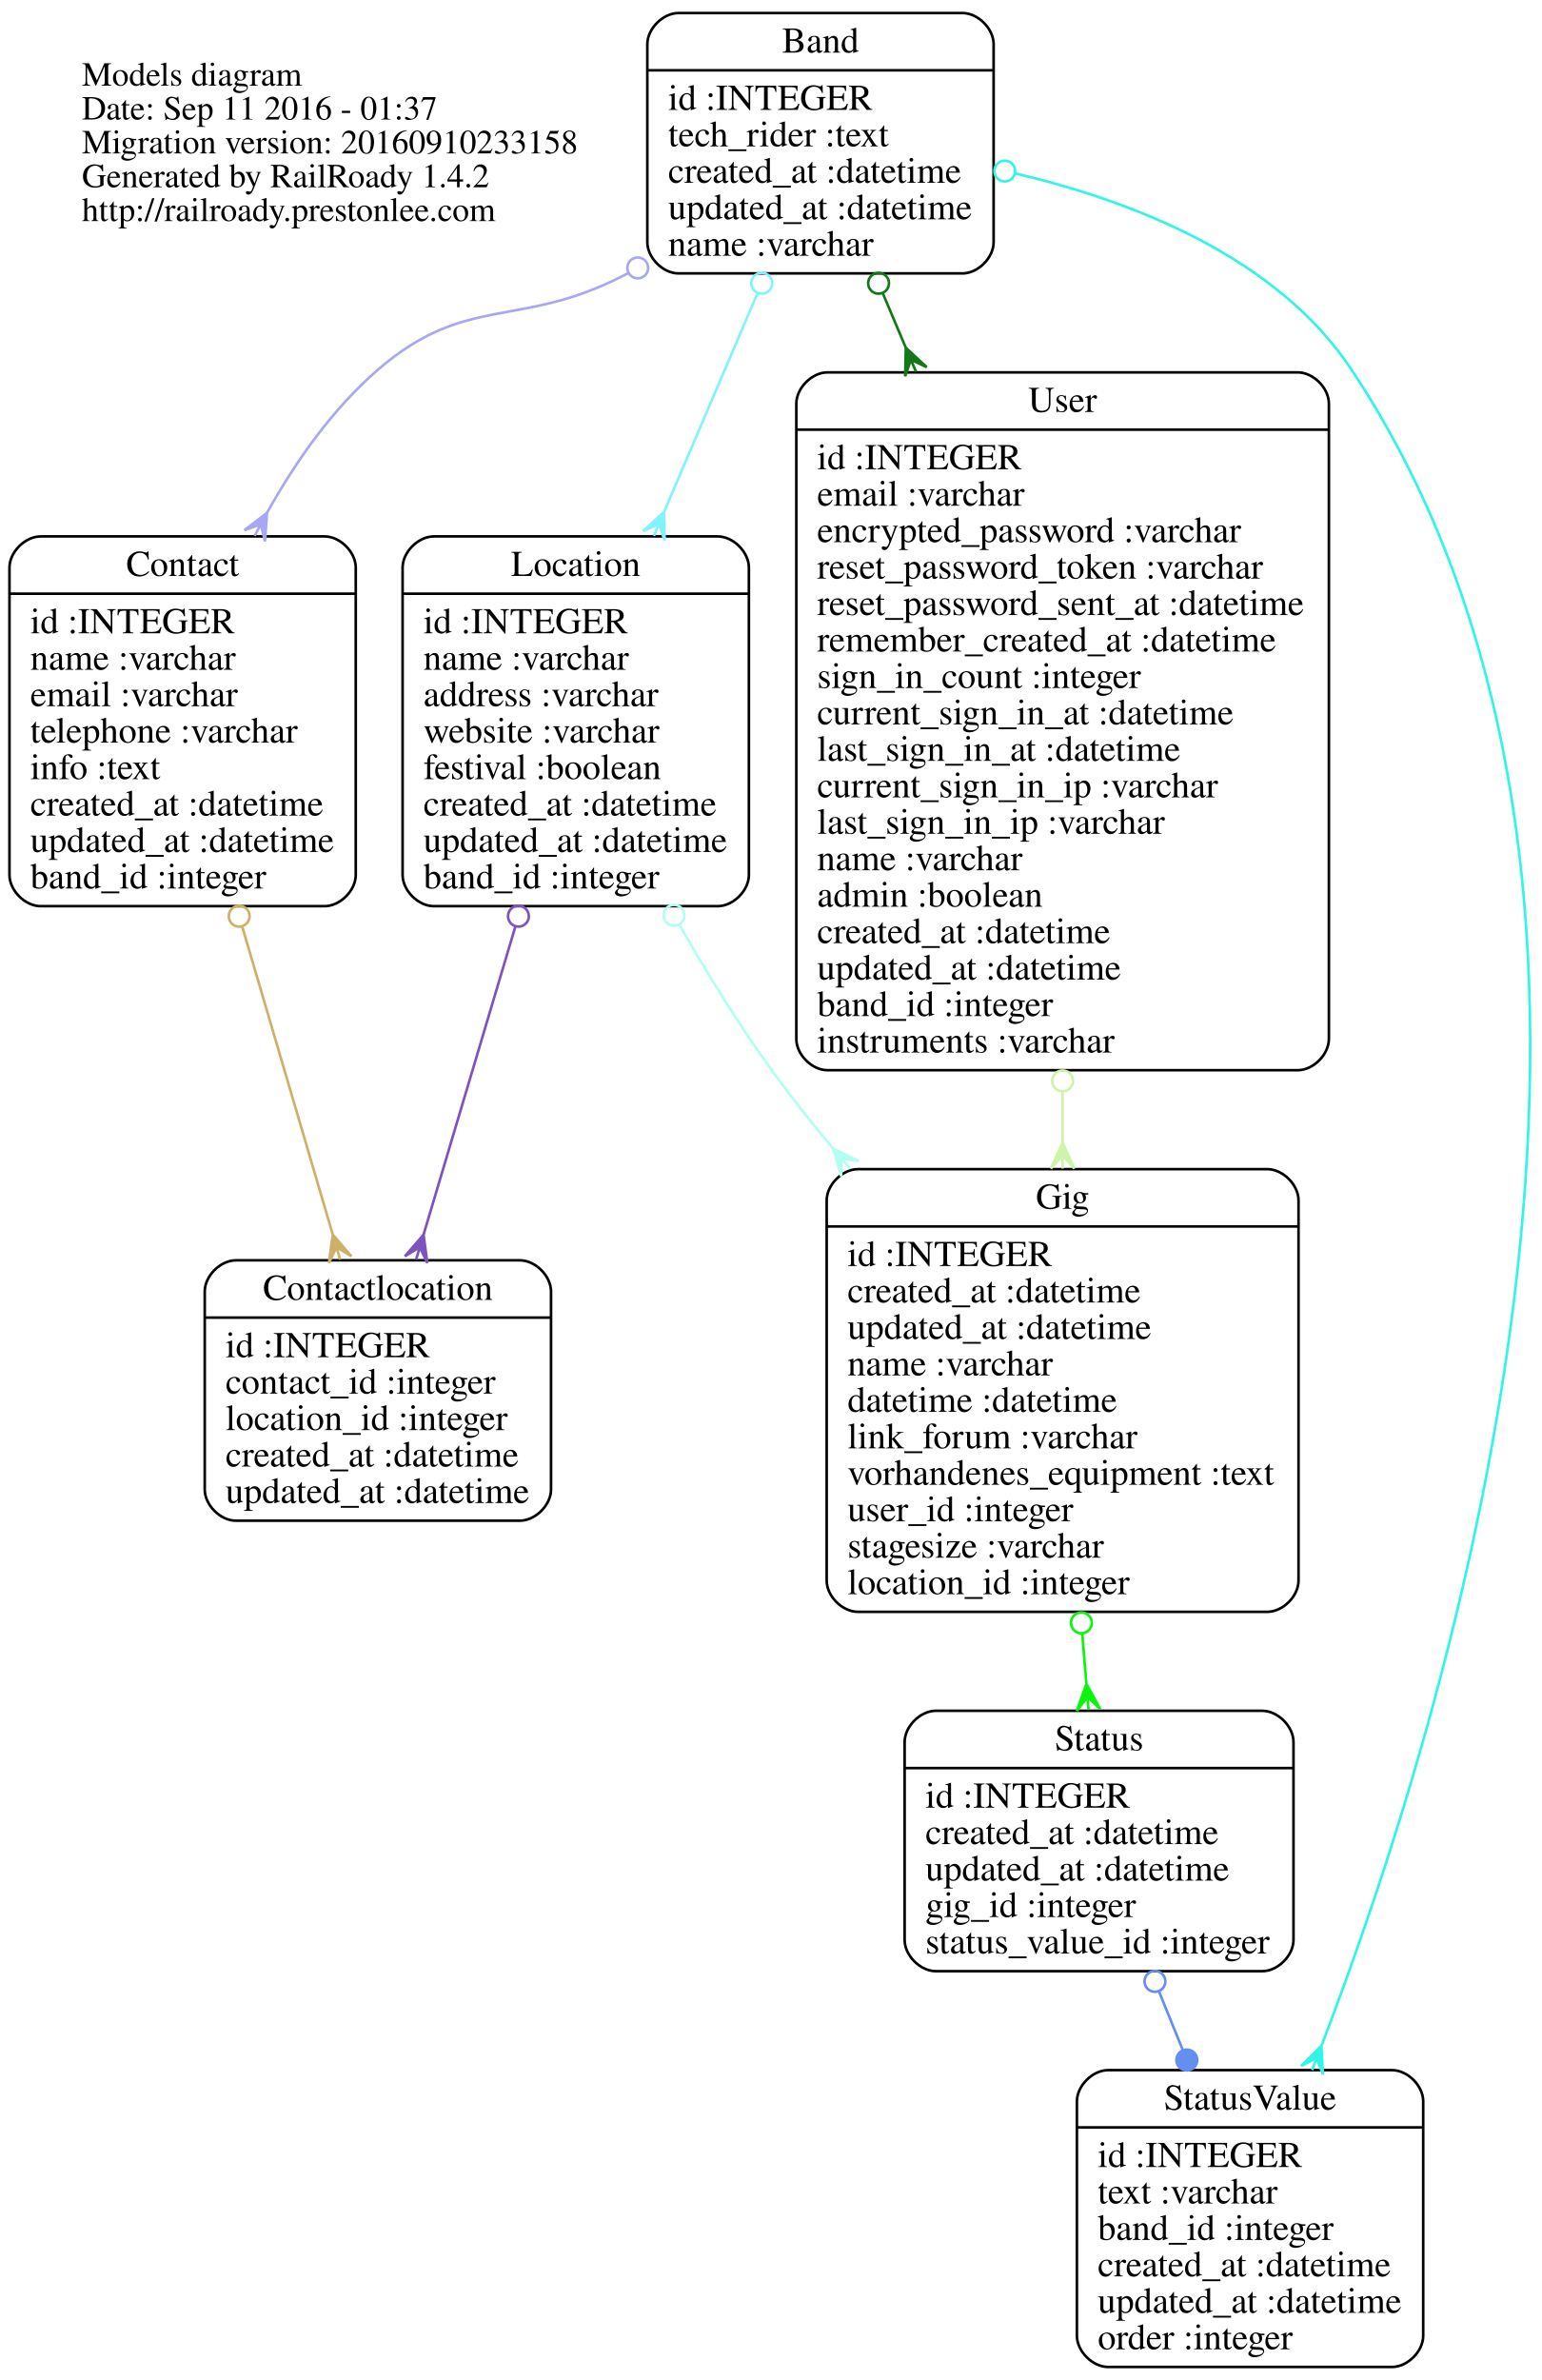
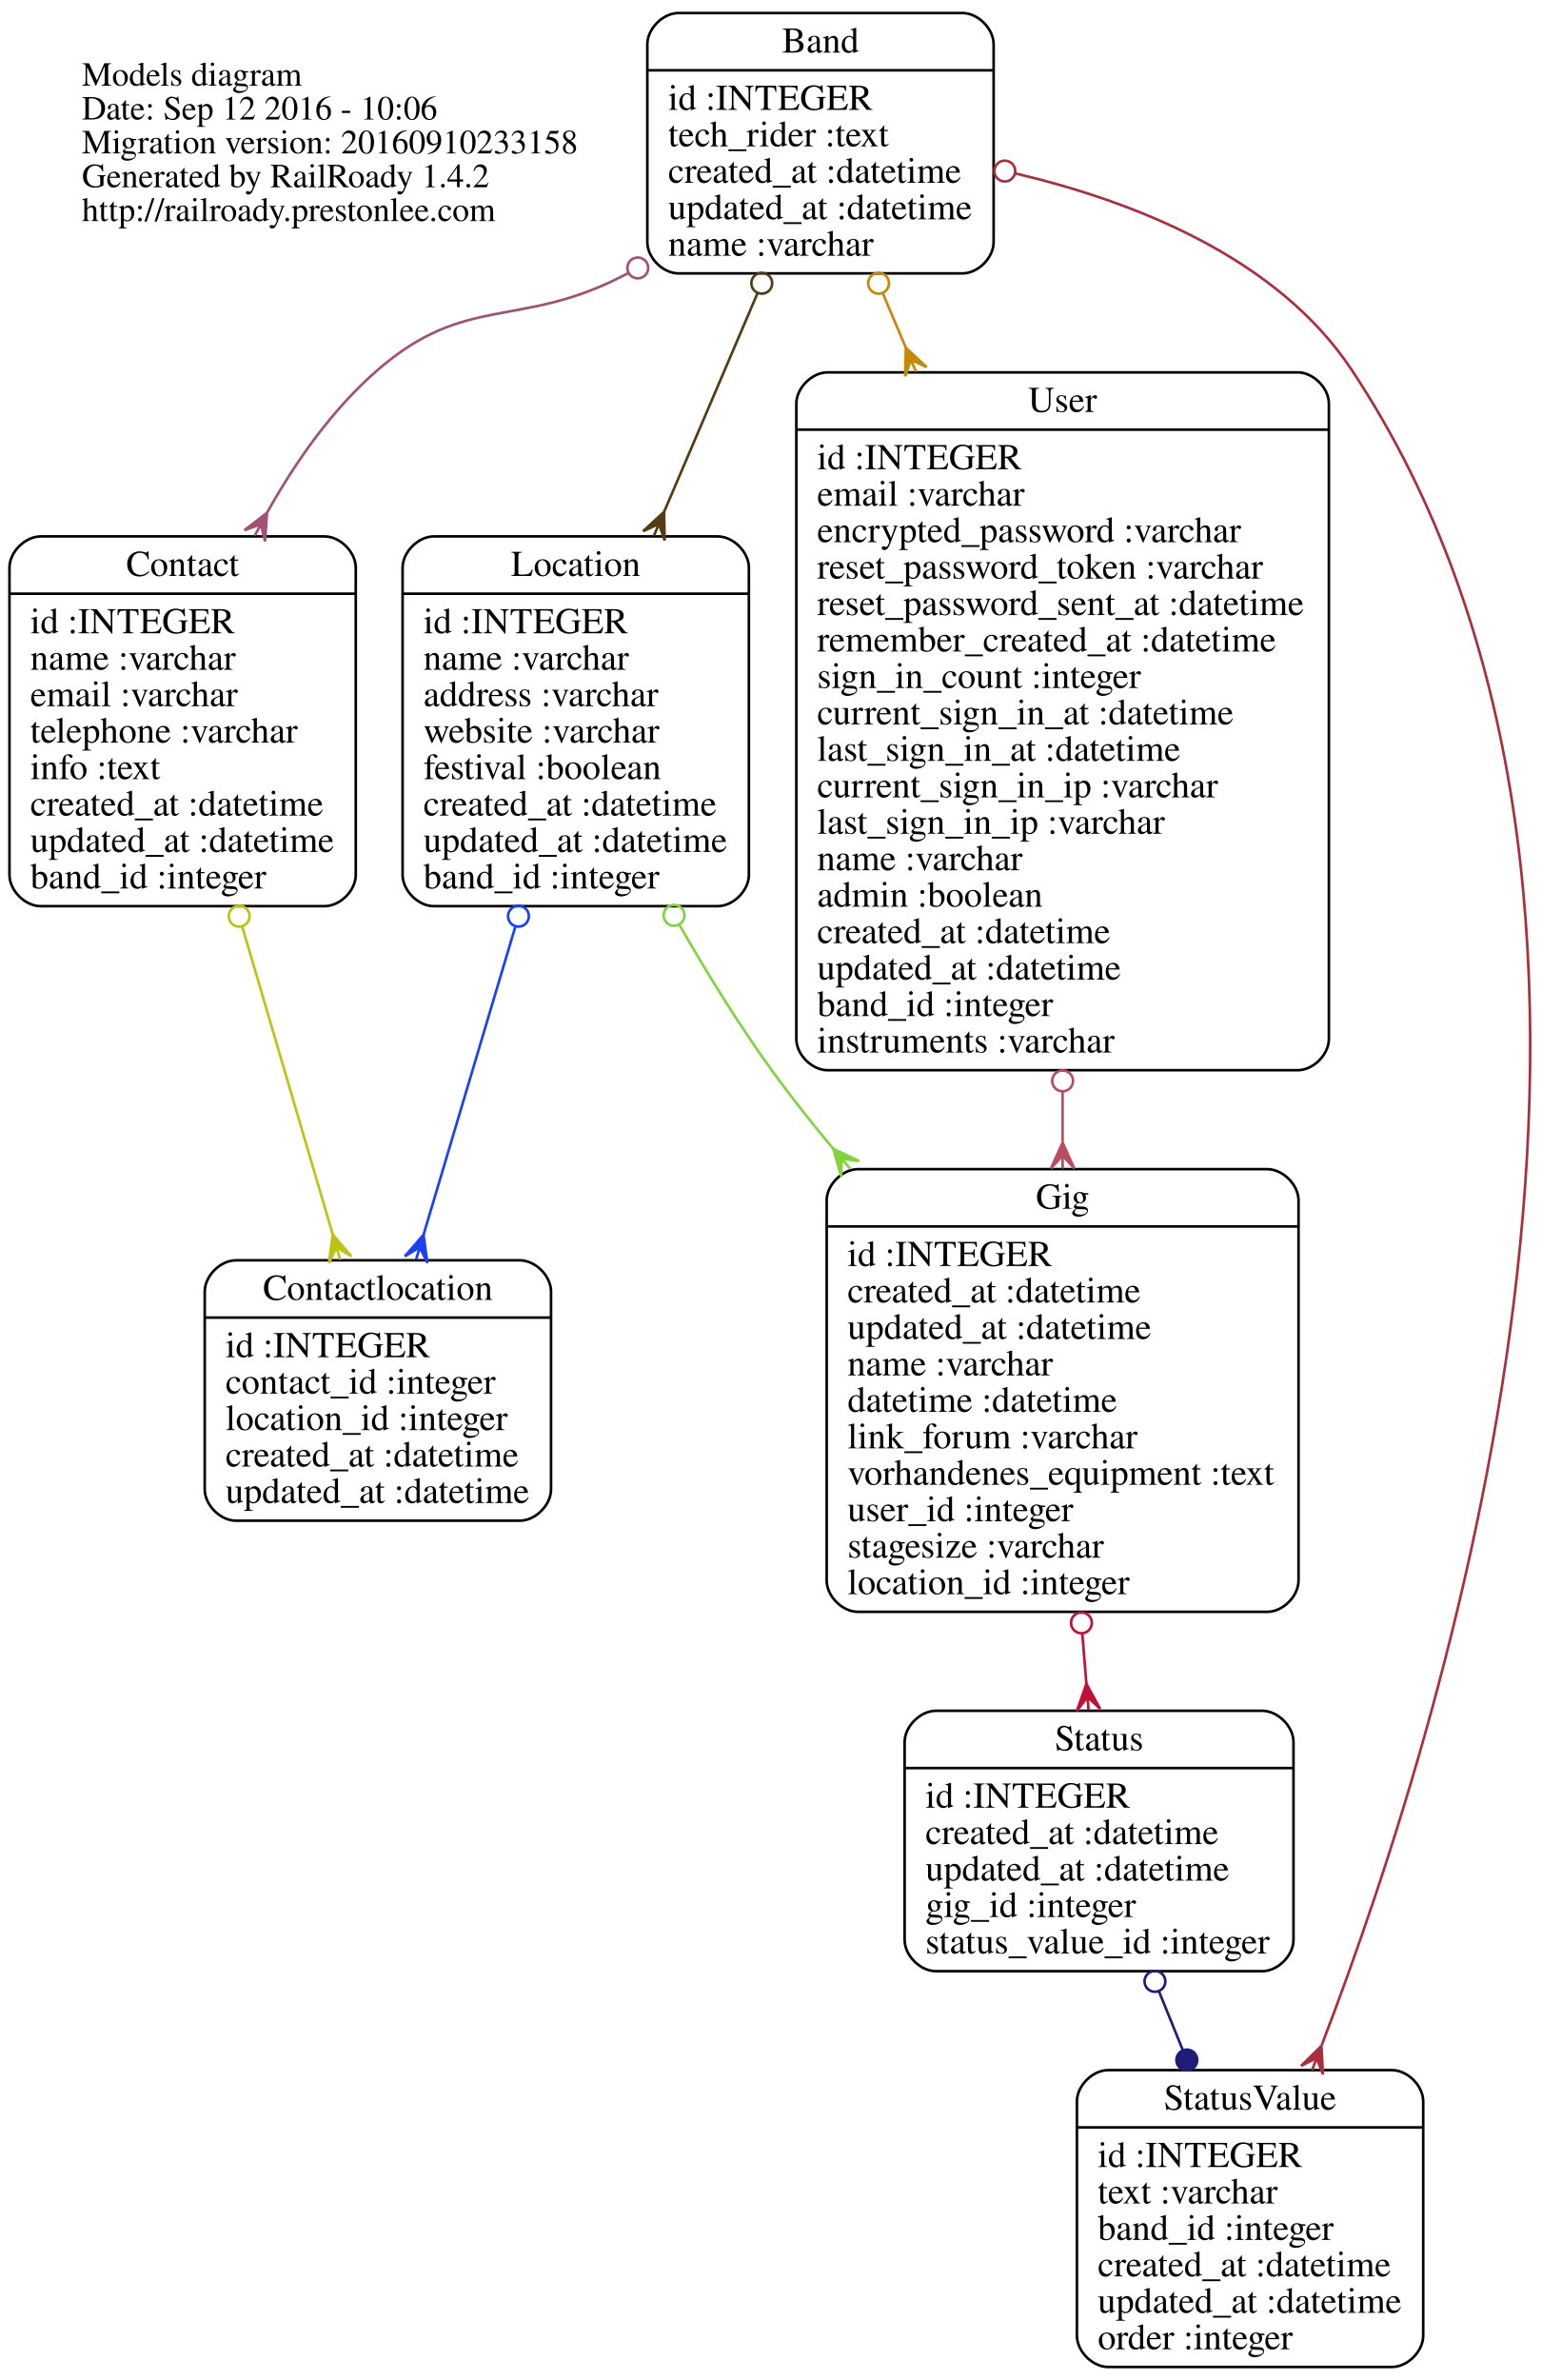
<svg xmlns="http://www.w3.org/2000/svg" width="592pt" height="914pt" viewBox="0.00 0.00 591.72 914.00">
  <g id="graph0" class="graph" transform="scale(1 1) rotate(0) translate(4 910)">
    <polygon fill="none" stroke="none" points="-4,4 -4,-910 587.722,-910 587.722,4 -4,4" />
    <g id="node1" class="node">
      <text text-anchor="start" x="27.312" y="-877.1" font-family="Times,serif" font-size="13.00">Models diagram</text>
-       <text text-anchor="start" x="27.312" y="-864.1" font-family="Times,serif" font-size="13.00">Date: Sep 11 2016 - 01:37</text>
+       <text text-anchor="start" x="27.312" y="-864.1" font-family="Times,serif" font-size="13.00">Date: Sep 12 2016 - 10:06</text>
      <text text-anchor="start" x="27.312" y="-851.1" font-family="Times,serif" font-size="13.00">Migration version: 20160910233158</text>
      <text text-anchor="start" x="27.312" y="-838.1" font-family="Times,serif" font-size="13.00">Generated by RailRoady 1.4.2</text>
      <text text-anchor="start" x="27.312" y="-825.1" font-family="Times,serif" font-size="13.00">http://railroady.prestonlee.com</text>
    </g>
    <g id="node2" class="node">
      <path fill="none" stroke="black" d="M256.495,-805C256.495,-805 365.505,-805 365.505,-805 371.505,-805 377.505,-811 377.505,-817 377.505,-817 377.505,-893 377.505,-893 377.505,-899 371.505,-905 365.505,-905 365.505,-905 256.495,-905 256.495,-905 250.495,-905 244.495,-899 244.495,-893 244.495,-893 244.495,-817 244.495,-817 244.495,-811 250.495,-805 256.495,-805" />
      <text text-anchor="middle" x="311" y="-889.8" font-family="Times,serif" font-size="14.00">Band</text>
      <polyline fill="none" stroke="black" points="244.495,-883 377.505,-883 " />
      <text text-anchor="start" x="252.495" y="-867.8" font-family="Times,serif" font-size="14.00">id :INTEGER</text>
      <text text-anchor="start" x="252.495" y="-853.8" font-family="Times,serif" font-size="14.00">tech_rider :text</text>
      <text text-anchor="start" x="252.495" y="-839.8" font-family="Times,serif" font-size="14.00">created_at :datetime</text>
      <text text-anchor="start" x="252.495" y="-825.8" font-family="Times,serif" font-size="14.00">updated_at :datetime</text>
      <text text-anchor="start" x="252.495" y="-811.8" font-family="Times,serif" font-size="14.00">name :varchar</text>
    </g>
    <g id="node3" class="node">
      <path fill="none" stroke="black" d="M11.495,-562C11.495,-562 120.505,-562 120.505,-562 126.505,-562 132.505,-568 132.505,-574 132.505,-574 132.505,-692 132.505,-692 132.505,-698 126.505,-704 120.505,-704 120.505,-704 11.495,-704 11.495,-704 5.495,-704 -0.505,-698 -0.505,-692 -0.505,-692 -0.505,-574 -0.505,-574 -0.505,-568 5.495,-562 11.495,-562" />
      <text text-anchor="middle" x="66" y="-688.8" font-family="Times,serif" font-size="14.00">Contact</text>
      <polyline fill="none" stroke="black" points="-0.505,-682 132.505,-682 " />
      <text text-anchor="start" x="7.495" y="-666.8" font-family="Times,serif" font-size="14.00">id :INTEGER</text>
      <text text-anchor="start" x="7.495" y="-652.8" font-family="Times,serif" font-size="14.00">name :varchar</text>
      <text text-anchor="start" x="7.495" y="-638.8" font-family="Times,serif" font-size="14.00">email :varchar</text>
      <text text-anchor="start" x="7.495" y="-624.8" font-family="Times,serif" font-size="14.00">telephone :varchar</text>
      <text text-anchor="start" x="7.495" y="-610.8" font-family="Times,serif" font-size="14.00">info :text</text>
      <text text-anchor="start" x="7.495" y="-596.8" font-family="Times,serif" font-size="14.00">created_at :datetime</text>
      <text text-anchor="start" x="7.495" y="-582.8" font-family="Times,serif" font-size="14.00">updated_at :datetime</text>
      <text text-anchor="start" x="7.495" y="-568.8" font-family="Times,serif" font-size="14.00">band_id :integer</text>
    </g>
    <g id="edge4" class="edge">
-       <path fill="none" stroke="#a8a7f2" d="M237.033,-805.054C236.354,-804.698 235.676,-804.347 235,-804 195.192,-783.587 174.835,-797.267 141,-768 123.699,-753.035 109.571,-733.048 98.431,-713.087" />
-       <ellipse fill="none" stroke="#a8a7f2" cx="240.822" cy="-807.11" rx="4" ry="4" />
-       <polygon fill="#a8a7f2" stroke="#a8a7f2" points="98.413,-713.054 97.646,-702.115 96.047,-708.649 93.682,-704.244 93.682,-704.244 93.682,-704.244 96.047,-708.649 89.717,-706.373 98.413,-713.054 98.413,-713.054" />
+       <path fill="none" stroke="#a15076" d="M237.033,-805.054C236.354,-804.698 235.676,-804.347 235,-804 195.192,-783.587 174.835,-797.267 141,-768 123.699,-753.035 109.571,-733.048 98.431,-713.087" />
+       <ellipse fill="none" stroke="#a15076" cx="240.822" cy="-807.11" rx="4" ry="4" />
+       <polygon fill="#a15076" stroke="#a15076" points="98.413,-713.054 97.646,-702.115 96.047,-708.649 93.682,-704.244 93.682,-704.244 93.682,-704.244 96.047,-708.649 89.717,-706.373 98.413,-713.054 98.413,-713.054" />
    </g>
    <g id="node6" class="node">
      <path fill="none" stroke="black" d="M162.495,-562C162.495,-562 271.505,-562 271.505,-562 277.505,-562 283.505,-568 283.505,-574 283.505,-574 283.505,-692 283.505,-692 283.505,-698 277.505,-704 271.505,-704 271.505,-704 162.495,-704 162.495,-704 156.495,-704 150.495,-698 150.495,-692 150.495,-692 150.495,-574 150.495,-574 150.495,-568 156.495,-562 162.495,-562" />
      <text text-anchor="middle" x="217" y="-688.8" font-family="Times,serif" font-size="14.00">Location</text>
      <polyline fill="none" stroke="black" points="150.495,-682 283.505,-682 " />
      <text text-anchor="start" x="158.495" y="-666.8" font-family="Times,serif" font-size="14.00">id :INTEGER</text>
      <text text-anchor="start" x="158.495" y="-652.8" font-family="Times,serif" font-size="14.00">name :varchar</text>
      <text text-anchor="start" x="158.495" y="-638.8" font-family="Times,serif" font-size="14.00">address :varchar</text>
      <text text-anchor="start" x="158.495" y="-624.8" font-family="Times,serif" font-size="14.00">website :varchar</text>
      <text text-anchor="start" x="158.495" y="-610.8" font-family="Times,serif" font-size="14.00">festival :boolean</text>
      <text text-anchor="start" x="158.495" y="-596.8" font-family="Times,serif" font-size="14.00">created_at :datetime</text>
      <text text-anchor="start" x="158.495" y="-582.8" font-family="Times,serif" font-size="14.00">updated_at :datetime</text>
      <text text-anchor="start" x="158.495" y="-568.8" font-family="Times,serif" font-size="14.00">band_id :integer</text>
    </g>
    <g id="edge3" class="edge">
-       <path fill="none" stroke="#82f3fd" d="M286.835,-797.443C275.928,-771.916 262.854,-741.317 250.982,-713.533" />
-       <ellipse fill="none" stroke="#82f3fd" cx="288.45" cy="-801.223" rx="4" ry="4" />
-       <polygon fill="#82f3fd" stroke="#82f3fd" points="250.936,-713.425 251.145,-702.462 248.972,-708.828 247.007,-704.23 247.007,-704.23 247.007,-704.23 248.972,-708.828 242.869,-705.998 250.936,-713.425 250.936,-713.425" />
+       <path fill="none" stroke="#533b16" d="M286.835,-797.443C275.928,-771.916 262.854,-741.317 250.982,-713.533" />
+       <ellipse fill="none" stroke="#533b16" cx="288.45" cy="-801.223" rx="4" ry="4" />
+       <polygon fill="#533b16" stroke="#533b16" points="250.936,-713.425 251.145,-702.462 248.972,-708.828 247.007,-704.23 247.007,-704.23 247.007,-704.23 248.972,-708.828 242.869,-705.998 250.936,-713.425 250.936,-713.425" />
    </g>
    <g id="node8" class="node">
      <path fill="none" stroke="black" d="M421.495,-1C421.495,-1 530.505,-1 530.505,-1 536.505,-1 542.505,-7 542.505,-13 542.505,-13 542.505,-103 542.505,-103 542.505,-109 536.505,-115 530.505,-115 530.505,-115 421.495,-115 421.495,-115 415.495,-115 409.495,-109 409.495,-103 409.495,-103 409.495,-13 409.495,-13 409.495,-7 415.495,-1 421.495,-1" />
      <text text-anchor="middle" x="476" y="-99.8" font-family="Times,serif" font-size="14.00">StatusValue</text>
      <polyline fill="none" stroke="black" points="409.495,-93 542.505,-93 " />
      <text text-anchor="start" x="417.495" y="-77.8" font-family="Times,serif" font-size="14.00">id :INTEGER</text>
      <text text-anchor="start" x="417.495" y="-63.8" font-family="Times,serif" font-size="14.00">text :varchar</text>
      <text text-anchor="start" x="417.495" y="-49.8" font-family="Times,serif" font-size="14.00">band_id :integer</text>
      <text text-anchor="start" x="417.495" y="-35.8" font-family="Times,serif" font-size="14.00">created_at :datetime</text>
      <text text-anchor="start" x="417.495" y="-21.8" font-family="Times,serif" font-size="14.00">updated_at :datetime</text>
      <text text-anchor="start" x="417.495" y="-7.8" font-family="Times,serif" font-size="14.00">order :integer</text>
    </g>
    <g id="edge2" class="edge">
-       <path fill="none" stroke="#31f5e6" d="M385.709,-843.429C431.386,-832.691 486.37,-811.139 515,-768 648.505,-566.835 554.912,-258.504 503.56,-124.716" />
-       <ellipse fill="none" stroke="#31f5e6" cx="381.785" cy="-844.31" rx="4" ry="4" />
-       <polygon fill="#31f5e6" stroke="#31f5e6" points="503.408,-124.326 503.983,-113.375 501.598,-119.665 499.788,-115.004 499.788,-115.004 499.788,-115.004 501.598,-119.665 495.593,-116.634 503.408,-124.326 503.408,-124.326" />
+       <path fill="none" stroke="#ab2e3c" d="M385.709,-843.429C431.386,-832.691 486.37,-811.139 515,-768 648.505,-566.835 554.912,-258.504 503.56,-124.716" />
+       <ellipse fill="none" stroke="#ab2e3c" cx="381.785" cy="-844.31" rx="4" ry="4" />
+       <polygon fill="#ab2e3c" stroke="#ab2e3c" points="503.408,-124.326 503.983,-113.375 501.598,-119.665 499.788,-115.004 499.788,-115.004 499.788,-115.004 501.598,-119.665 495.593,-116.634 503.408,-124.326 503.408,-124.326" />
    </g>
    <g id="node9" class="node">
      <path fill="none" stroke="black" d="M313.722,-499C313.722,-499 494.278,-499 494.278,-499 500.278,-499 506.278,-505 506.278,-511 506.278,-511 506.278,-755 506.278,-755 506.278,-761 500.278,-767 494.278,-767 494.278,-767 313.722,-767 313.722,-767 307.722,-767 301.722,-761 301.722,-755 301.722,-755 301.722,-511 301.722,-511 301.722,-505 307.722,-499 313.722,-499" />
      <text text-anchor="middle" x="404" y="-751.8" font-family="Times,serif" font-size="14.00">User</text>
      <polyline fill="none" stroke="black" points="301.722,-745 506.278,-745 " />
      <text text-anchor="start" x="309.722" y="-729.8" font-family="Times,serif" font-size="14.00">id :INTEGER</text>
      <text text-anchor="start" x="309.722" y="-715.8" font-family="Times,serif" font-size="14.00">email :varchar</text>
      <text text-anchor="start" x="309.722" y="-701.8" font-family="Times,serif" font-size="14.00">encrypted_password :varchar</text>
      <text text-anchor="start" x="309.722" y="-687.8" font-family="Times,serif" font-size="14.00">reset_password_token :varchar</text>
      <text text-anchor="start" x="309.722" y="-673.8" font-family="Times,serif" font-size="14.00">reset_password_sent_at :datetime</text>
      <text text-anchor="start" x="309.722" y="-659.8" font-family="Times,serif" font-size="14.00">remember_created_at :datetime</text>
      <text text-anchor="start" x="309.722" y="-645.8" font-family="Times,serif" font-size="14.00">sign_in_count :integer</text>
      <text text-anchor="start" x="309.722" y="-631.8" font-family="Times,serif" font-size="14.00">current_sign_in_at :datetime</text>
      <text text-anchor="start" x="309.722" y="-617.8" font-family="Times,serif" font-size="14.00">last_sign_in_at :datetime</text>
      <text text-anchor="start" x="309.722" y="-603.8" font-family="Times,serif" font-size="14.00">current_sign_in_ip :varchar</text>
      <text text-anchor="start" x="309.722" y="-589.8" font-family="Times,serif" font-size="14.00">last_sign_in_ip :varchar</text>
      <text text-anchor="start" x="309.722" y="-575.8" font-family="Times,serif" font-size="14.00">name :varchar</text>
      <text text-anchor="start" x="309.722" y="-561.8" font-family="Times,serif" font-size="14.00">admin :boolean</text>
      <text text-anchor="start" x="309.722" y="-547.8" font-family="Times,serif" font-size="14.00">created_at :datetime</text>
      <text text-anchor="start" x="309.722" y="-533.8" font-family="Times,serif" font-size="14.00">updated_at :datetime</text>
      <text text-anchor="start" x="309.722" y="-519.8" font-family="Times,serif" font-size="14.00">band_id :integer</text>
      <text text-anchor="start" x="309.722" y="-505.8" font-family="Times,serif" font-size="14.00">instruments :varchar</text>
    </g>
    <g id="edge1" class="edge">
-       <path fill="none" stroke="#137818" d="M334.908,-797.443C337.731,-790.765 340.701,-783.74 343.758,-776.508" />
-       <ellipse fill="none" stroke="#137818" cx="333.313" cy="-801.217" rx="4" ry="4" />
-       <polygon fill="#137818" stroke="#137818" points="343.778,-776.46 351.817,-769.002 345.725,-771.855 347.672,-767.249 347.672,-767.249 347.672,-767.249 345.725,-771.855 343.527,-765.497 343.778,-776.46 343.778,-776.46" />
+       <path fill="none" stroke="#c58908" d="M334.908,-797.443C337.731,-790.765 340.701,-783.74 343.758,-776.508" />
+       <ellipse fill="none" stroke="#c58908" cx="333.313" cy="-801.217" rx="4" ry="4" />
+       <polygon fill="#c58908" stroke="#c58908" points="343.778,-776.46 351.817,-769.002 345.725,-771.855 347.672,-767.249 347.672,-767.249 347.672,-767.249 345.725,-771.855 343.527,-765.497 343.778,-776.46 343.778,-776.46" />
    </g>
    <g id="node4" class="node">
      <path fill="none" stroke="black" d="M86.495,-326C86.495,-326 195.505,-326 195.505,-326 201.505,-326 207.505,-332 207.505,-338 207.505,-338 207.505,-414 207.505,-414 207.505,-420 201.505,-426 195.505,-426 195.505,-426 86.495,-426 86.495,-426 80.495,-426 74.495,-420 74.495,-414 74.495,-414 74.495,-338 74.495,-338 74.495,-332 80.495,-326 86.495,-326" />
      <text text-anchor="middle" x="141" y="-410.8" font-family="Times,serif" font-size="14.00">Contactlocation</text>
      <polyline fill="none" stroke="black" points="74.495,-404 207.505,-404 " />
      <text text-anchor="start" x="82.495" y="-388.8" font-family="Times,serif" font-size="14.00">id :INTEGER</text>
      <text text-anchor="start" x="82.495" y="-374.8" font-family="Times,serif" font-size="14.00">contact_id :integer</text>
      <text text-anchor="start" x="82.495" y="-360.8" font-family="Times,serif" font-size="14.00">location_id :integer</text>
      <text text-anchor="start" x="82.495" y="-346.8" font-family="Times,serif" font-size="14.00">created_at :datetime</text>
      <text text-anchor="start" x="82.495" y="-332.8" font-family="Times,serif" font-size="14.00">updated_at :datetime</text>
    </g>
    <g id="edge5" class="edge">
-       <path fill="none" stroke="#ceb069" d="M88.851,-554.306C100.052,-516.223 113.322,-471.104 123.673,-435.912" />
-       <ellipse fill="none" stroke="#ceb069" cx="87.722" cy="-558.145" rx="4" ry="4" />
-       <polygon fill="#ceb069" stroke="#ceb069" points="123.689,-435.857 130.828,-427.533 125.1,-431.06 126.511,-426.263 126.511,-426.263 126.511,-426.263 125.1,-431.06 122.194,-424.994 123.689,-435.857 123.689,-435.857" />
+       <path fill="none" stroke="#bdc314" d="M88.851,-554.306C100.052,-516.223 113.322,-471.104 123.673,-435.912" />
+       <ellipse fill="none" stroke="#bdc314" cx="87.722" cy="-558.145" rx="4" ry="4" />
+       <polygon fill="#bdc314" stroke="#bdc314" points="123.689,-435.857 130.828,-427.533 125.1,-431.06 126.511,-426.263 126.511,-426.263 126.511,-426.263 125.1,-431.06 122.194,-424.994 123.689,-435.857 123.689,-435.857" />
    </g>
    <g id="node5" class="node">
      <path fill="none" stroke="black" d="M325.384,-291C325.384,-291 482.616,-291 482.616,-291 488.616,-291 494.616,-297 494.616,-303 494.616,-303 494.616,-449 494.616,-449 494.616,-455 488.616,-461 482.616,-461 482.616,-461 325.384,-461 325.384,-461 319.384,-461 313.384,-455 313.384,-449 313.384,-449 313.384,-303 313.384,-303 313.384,-297 319.384,-291 325.384,-291" />
      <text text-anchor="middle" x="404" y="-445.8" font-family="Times,serif" font-size="14.00">Gig</text>
      <polyline fill="none" stroke="black" points="313.384,-439 494.616,-439 " />
      <text text-anchor="start" x="321.384" y="-423.8" font-family="Times,serif" font-size="14.00">id :INTEGER</text>
      <text text-anchor="start" x="321.384" y="-409.8" font-family="Times,serif" font-size="14.00">created_at :datetime</text>
      <text text-anchor="start" x="321.384" y="-395.8" font-family="Times,serif" font-size="14.00">updated_at :datetime</text>
      <text text-anchor="start" x="321.384" y="-381.8" font-family="Times,serif" font-size="14.00">name :varchar</text>
      <text text-anchor="start" x="321.384" y="-367.8" font-family="Times,serif" font-size="14.00">datetime :datetime</text>
      <text text-anchor="start" x="321.384" y="-353.8" font-family="Times,serif" font-size="14.00">link_forum :varchar</text>
      <text text-anchor="start" x="321.384" y="-339.8" font-family="Times,serif" font-size="14.00">vorhandenes_equipment :text</text>
      <text text-anchor="start" x="321.384" y="-325.8" font-family="Times,serif" font-size="14.00">user_id :integer</text>
      <text text-anchor="start" x="321.384" y="-311.8" font-family="Times,serif" font-size="14.00">stagesize :varchar</text>
      <text text-anchor="start" x="321.384" y="-297.8" font-family="Times,serif" font-size="14.00">location_id :integer</text>
    </g>
    <g id="node7" class="node">
      <path fill="none" stroke="black" d="M355.322,-153C355.322,-153 480.678,-153 480.678,-153 486.678,-153 492.678,-159 492.678,-165 492.678,-165 492.678,-241 492.678,-241 492.678,-247 486.678,-253 480.678,-253 480.678,-253 355.322,-253 355.322,-253 349.322,-253 343.322,-247 343.322,-241 343.322,-241 343.322,-165 343.322,-165 343.322,-159 349.322,-153 355.322,-153" />
      <text text-anchor="middle" x="418" y="-237.8" font-family="Times,serif" font-size="14.00">Status</text>
      <polyline fill="none" stroke="black" points="343.322,-231 492.678,-231 " />
      <text text-anchor="start" x="351.322" y="-215.8" font-family="Times,serif" font-size="14.00">id :INTEGER</text>
      <text text-anchor="start" x="351.322" y="-201.8" font-family="Times,serif" font-size="14.00">created_at :datetime</text>
      <text text-anchor="start" x="351.322" y="-187.8" font-family="Times,serif" font-size="14.00">updated_at :datetime</text>
      <text text-anchor="start" x="351.322" y="-173.8" font-family="Times,serif" font-size="14.00">gig_id :integer</text>
      <text text-anchor="start" x="351.322" y="-159.8" font-family="Times,serif" font-size="14.00">status_value_id :integer</text>
    </g>
    <g id="edge6" class="edge">
-       <path fill="none" stroke="#0af50c" d="M411.561,-282.649C412.09,-276.19 412.614,-269.783 413.122,-263.577" />
-       <ellipse fill="none" stroke="#0af50c" cx="411.224" cy="-286.766" rx="4" ry="4" />
-       <polygon fill="#0af50c" stroke="#0af50c" points="413.144,-263.316 418.445,-253.716 413.552,-258.332 413.96,-253.349 413.96,-253.349 413.96,-253.349 413.552,-258.332 409.475,-252.982 413.144,-263.316 413.144,-263.316" />
+       <path fill="none" stroke="#bf1238" d="M411.561,-282.649C412.09,-276.19 412.614,-269.783 413.122,-263.577" />
+       <ellipse fill="none" stroke="#bf1238" cx="411.224" cy="-286.766" rx="4" ry="4" />
+       <polygon fill="#bf1238" stroke="#bf1238" points="413.144,-263.316 418.445,-253.716 413.552,-258.332 413.96,-253.349 413.96,-253.349 413.96,-253.349 413.552,-258.332 409.475,-252.982 413.144,-263.316 413.144,-263.316" />
    </g>
    <g id="edge8" class="edge">
-       <path fill="none" stroke="#7f53bf" d="M193.844,-554.306C182.494,-516.223 169.047,-471.104 158.558,-435.912" />
-       <ellipse fill="none" stroke="#7f53bf" cx="194.99" cy="-558.149" rx="4" ry="4" />
-       <polygon fill="#7f53bf" stroke="#7f53bf" points="158.539,-435.847 159.995,-424.978 157.111,-431.055 155.682,-426.263 155.682,-426.263 155.682,-426.263 157.111,-431.055 151.37,-427.549 158.539,-435.847 158.539,-435.847" />
+       <path fill="none" stroke="#1b41f4" d="M193.844,-554.306C182.494,-516.223 169.047,-471.104 158.558,-435.912" />
+       <ellipse fill="none" stroke="#1b41f4" cx="194.99" cy="-558.149" rx="4" ry="4" />
+       <polygon fill="#1b41f4" stroke="#1b41f4" points="158.539,-435.847 159.995,-424.978 157.111,-431.055 155.682,-426.263 155.682,-426.263 155.682,-426.263 157.111,-431.055 151.37,-427.549 158.539,-435.847 158.539,-435.847" />
    </g>
    <g id="edge7" class="edge">
-       <path fill="none" stroke="#b2fef1" d="M256.742,-554.969C267.679,-535.822 280.105,-515.719 293,-498 300.081,-488.27 307.846,-478.458 315.875,-468.857" />
-       <ellipse fill="none" stroke="#b2fef1" cx="254.751" cy="-558.492" rx="4" ry="4" />
-       <polygon fill="#b2fef1" stroke="#b2fef1" points="315.895,-468.834 325.795,-464.118 319.129,-465.021 322.363,-461.208 322.363,-461.208 322.363,-461.208 319.129,-465.021 318.932,-458.297 315.895,-468.834 315.895,-468.834" />
+       <path fill="none" stroke="#85d241" d="M256.742,-554.969C267.679,-535.822 280.105,-515.719 293,-498 300.081,-488.27 307.846,-478.458 315.875,-468.857" />
+       <ellipse fill="none" stroke="#85d241" cx="254.751" cy="-558.492" rx="4" ry="4" />
+       <polygon fill="#85d241" stroke="#85d241" points="315.895,-468.834 325.795,-464.118 319.129,-465.021 322.363,-461.208 322.363,-461.208 322.363,-461.208 319.129,-465.021 318.932,-458.297 315.895,-468.834 315.895,-468.834" />
    </g>
    <g id="edge9" class="edge">
-       <path fill="none" stroke="#648ef0" d="M440.998,-145.299C444.013,-137.865 447.119,-130.208 450.176,-122.668" />
-       <ellipse fill="none" stroke="#648ef0" cx="439.464" cy="-149.081" rx="4" ry="4" />
-       <ellipse fill="#648ef0" stroke="#648ef0" cx="451.71" cy="-118.887" rx="4" ry="4" />
+       <path fill="none" stroke="#201c78" d="M440.998,-145.299C444.013,-137.865 447.119,-130.208 450.176,-122.668" />
+       <ellipse fill="none" stroke="#201c78" cx="439.464" cy="-149.081" rx="4" ry="4" />
+       <ellipse fill="#201c78" stroke="#201c78" cx="451.71" cy="-118.887" rx="4" ry="4" />
    </g>
    <g id="edge10" class="edge">
-       <path fill="none" stroke="#cef4ab" d="M404,-490.813C404,-484.37 404,-477.975 404,-471.693" />
-       <ellipse fill="none" stroke="#cef4ab" cx="404" cy="-494.899" rx="4" ry="4" />
-       <polygon fill="#cef4ab" stroke="#cef4ab" points="404,-471.241 408.5,-461.241 404,-466.241 404,-461.241 404,-461.241 404,-461.241 404,-466.241 399.5,-461.241 404,-471.241 404,-471.241" />
+       <path fill="none" stroke="#b94e63" d="M404,-490.813C404,-484.37 404,-477.975 404,-471.693" />
+       <ellipse fill="none" stroke="#b94e63" cx="404" cy="-494.899" rx="4" ry="4" />
+       <polygon fill="#b94e63" stroke="#b94e63" points="404,-471.241 408.5,-461.241 404,-466.241 404,-461.241 404,-461.241 404,-461.241 404,-466.241 399.5,-461.241 404,-471.241 404,-471.241" />
    </g>
  </g>
</svg>
